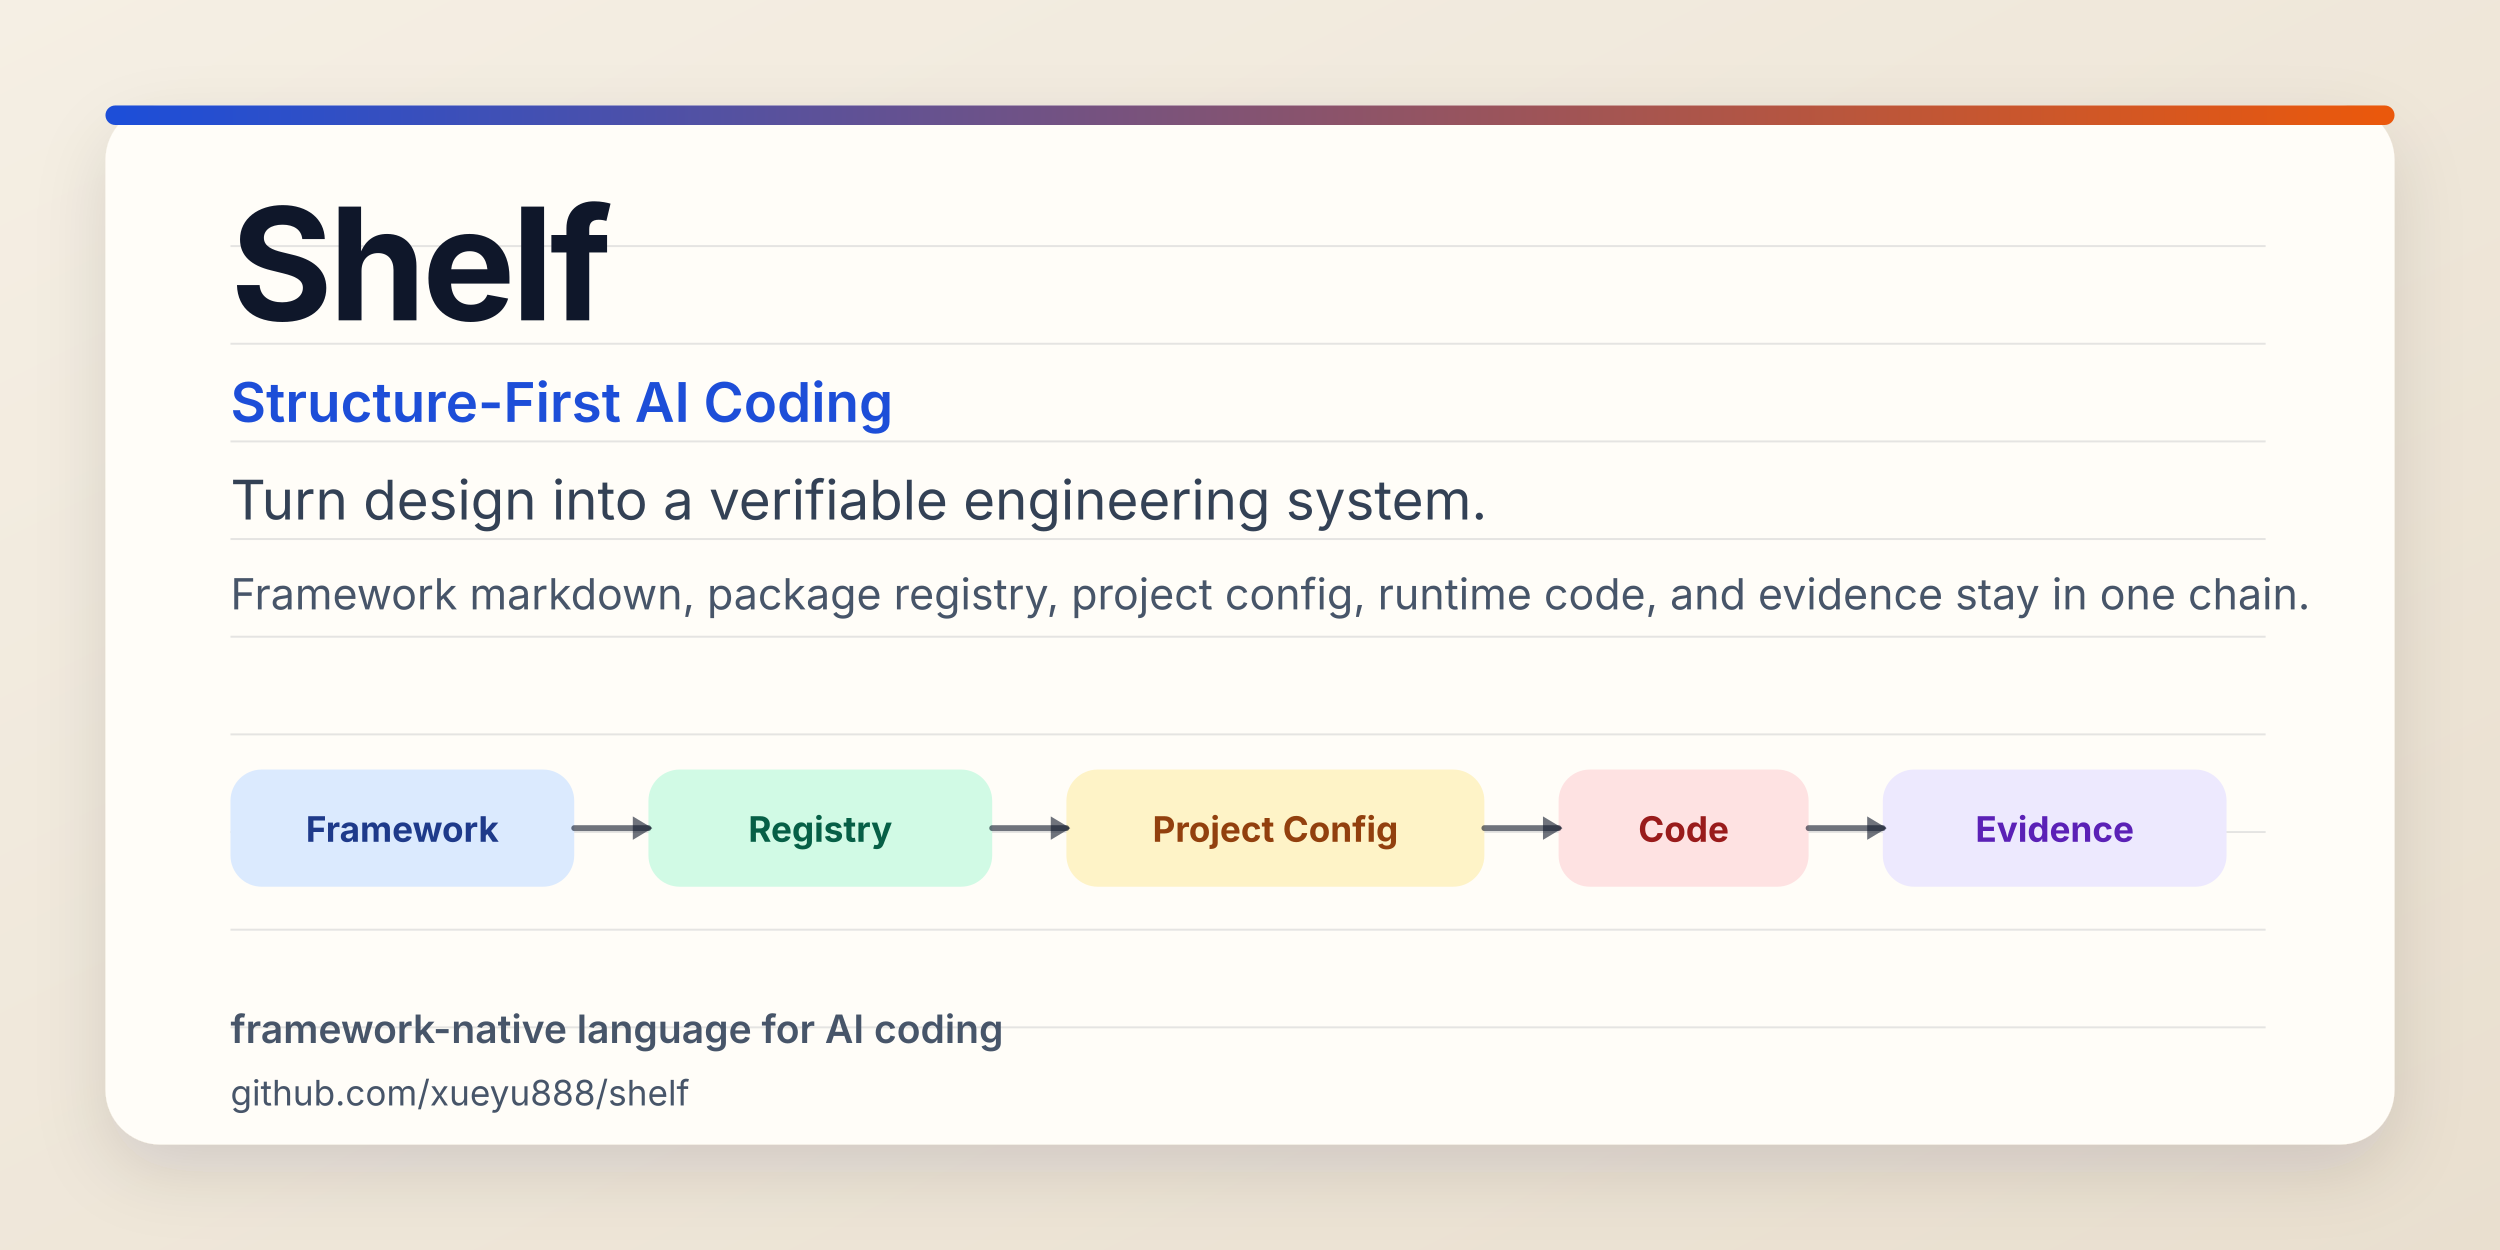
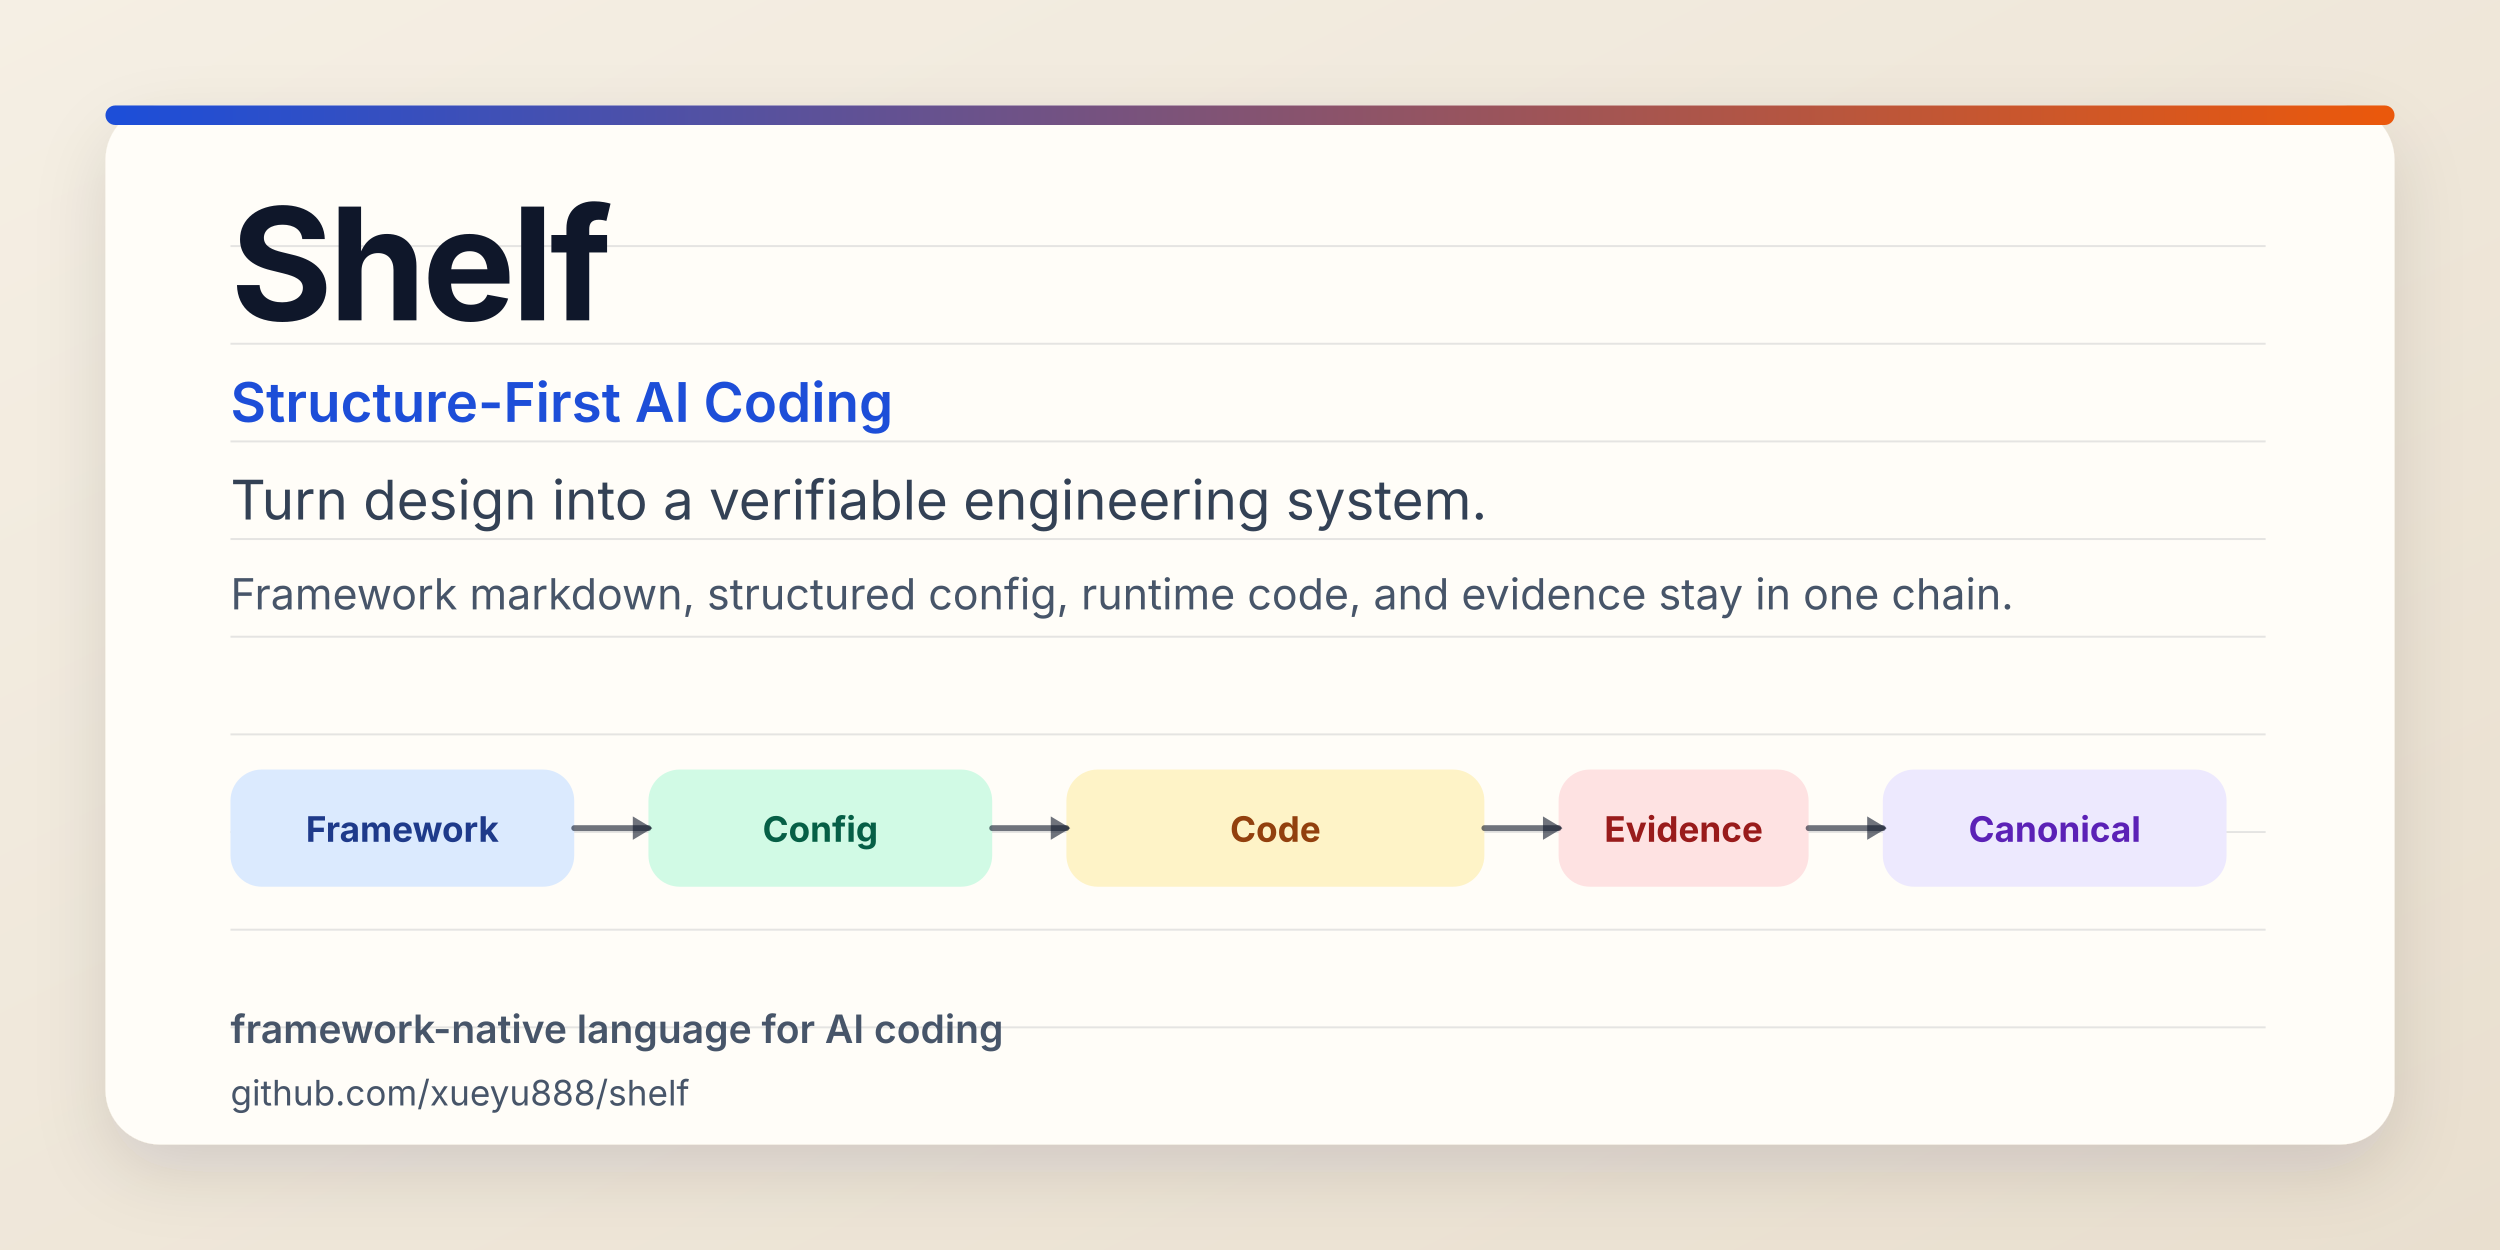
<svg xmlns="http://www.w3.org/2000/svg" width="1280" height="640" viewBox="0 0 1280 640" role="img" aria-labelledby="title desc">
  <defs>
    <linearGradient id="bg" x1="0" y1="0" x2="1" y2="1">
      <stop offset="0%" stop-color="#f5efe4" />
      <stop offset="100%" stop-color="#e9dfcf" />
    </linearGradient>
    <linearGradient id="bar" x1="0" y1="0" x2="1" y2="0">
      <stop offset="0%" stop-color="#1d4ed8" />
      <stop offset="100%" stop-color="#ea580c" />
    </linearGradient>
    <filter id="shadow" x="-10%" y="-10%" width="120%" height="120%">
      <feDropShadow dx="0" dy="14" stdDeviation="18" flood-color="#0f172a" flood-opacity="0.12" />
    </filter>
  </defs>
  <rect width="1280" height="640" fill="url(#bg)" />
  <rect x="54" y="54" width="1172" height="532" rx="28" fill="#fffdf8" filter="url(#shadow)" />
  <rect x="54" y="54" width="1172" height="10" rx="5" fill="url(#bar)" />
  <g opacity="0.12" stroke="#1e293b" stroke-width="1">
    <path d="M118 126 H1160" />
    <path d="M118 176 H1160" />
    <path d="M118 226 H1160" />
    <path d="M118 276 H1160" />
    <path d="M118 326 H1160" />
    <path d="M118 376 H1160" />
    <path d="M118 426 H1160" />
    <path d="M118 476 H1160" />
    <path d="M118 526 H1160" />
  </g>
  <g font-family="Inter, Segoe UI, Helvetica, Arial, sans-serif" fill="#0f172a">
    <text x="118" y="164" font-size="80" font-weight="700" letter-spacing="-2">Shelf</text>
    <text x="118" y="216" font-size="28" font-weight="600" fill="#1d4ed8">Structure-First AI Coding</text>
    <text x="118" y="266" font-size="28" font-weight="400" fill="#334155">
      Turn design into a verifiable engineering system.
    </text>
    <text x="118" y="312" font-size="22" font-weight="400" fill="#475569">
-       Framework markdown, package registry, project config, runtime code, and evidence stay in one chain.
+       Framework markdown, structured config, runtime code, and evidence stay in one chain.
    </text>
  </g>
  <g font-family="Inter, Segoe UI, Helvetica, Arial, sans-serif" font-size="18" font-weight="700" text-anchor="middle">
    <rect x="118" y="394" width="176" height="60" rx="16" fill="#dbeafe" />
    <text x="206" y="431" fill="#1e3a8a">Framework</text>
    <rect x="332" y="394" width="176" height="60" rx="16" fill="#d1fae5" />
-     <text x="420" y="431" fill="#065f46">Registry</text>
+     <text x="420" y="431" fill="#065f46">Config</text>
    <rect x="546" y="394" width="214" height="60" rx="16" fill="#fef3c7" />
-     <text x="653" y="431" fill="#92400e">Project Config</text>
+     <text x="653" y="431" fill="#92400e">Code</text>
    <rect x="798" y="394" width="128" height="60" rx="16" fill="#fee2e2" />
-     <text x="862" y="431" fill="#991b1b">Code</text>
+     <text x="862" y="431" fill="#991b1b">Evidence</text>
    <rect x="964" y="394" width="176" height="60" rx="16" fill="#ede9fe" />
-     <text x="1052" y="431" fill="#5b21b6">Evidence</text>
+     <text x="1052" y="431" fill="#5b21b6">Canonical</text>
  </g>
  <g stroke="#0f172a" stroke-width="3" stroke-linecap="round" opacity="0.6">
    <path d="M294 424 H332" />
    <path d="M508 424 H546" />
    <path d="M760 424 H798" />
    <path d="M926 424 H964" />
  </g>
  <g fill="#0f172a" opacity="0.6">
    <path d="M324 418 l10 6 -10 6 z" />
    <path d="M538 418 l10 6 -10 6 z" />
    <path d="M790 418 l10 6 -10 6 z" />
    <path d="M956 418 l10 6 -10 6 z" />
  </g>
  <g font-family="Inter, Segoe UI, Helvetica, Arial, sans-serif" fill="#475569">
    <text x="118" y="534" font-size="20" font-weight="600">framework-native language for AI coding</text>
    <text x="118" y="566" font-size="18" font-weight="400">github.com/xueyu888/shelf</text>
  </g>
</svg>
